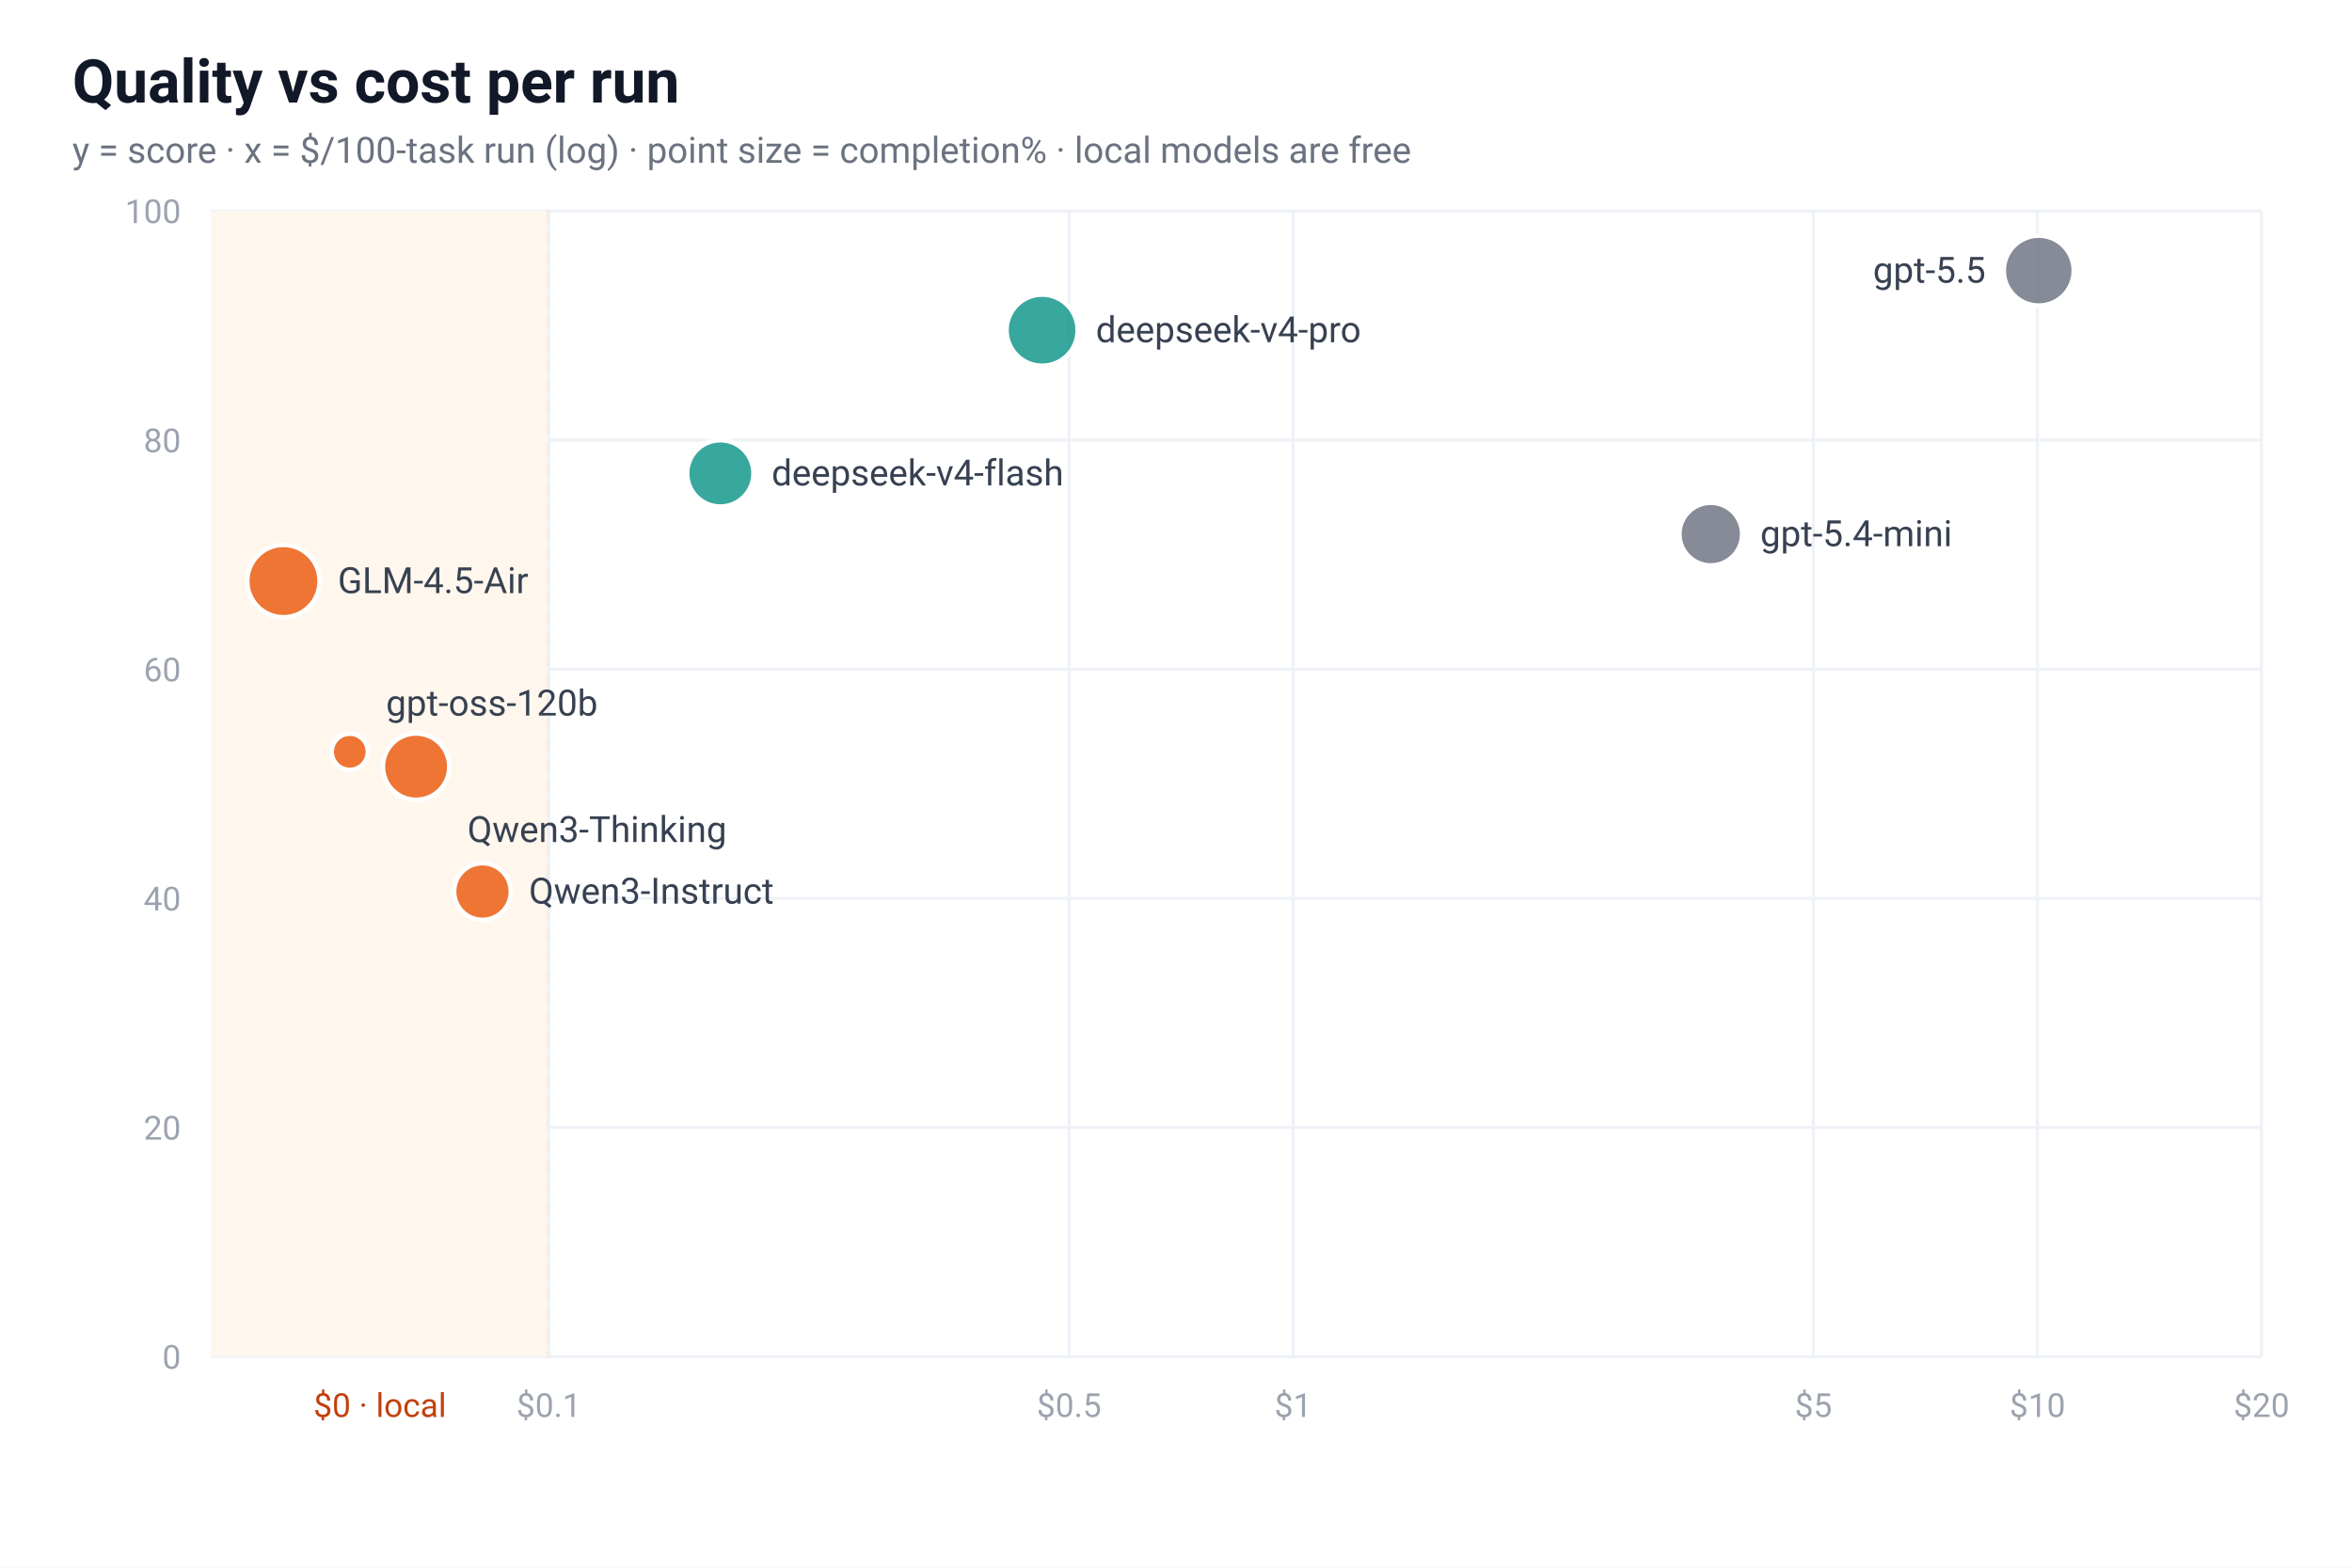
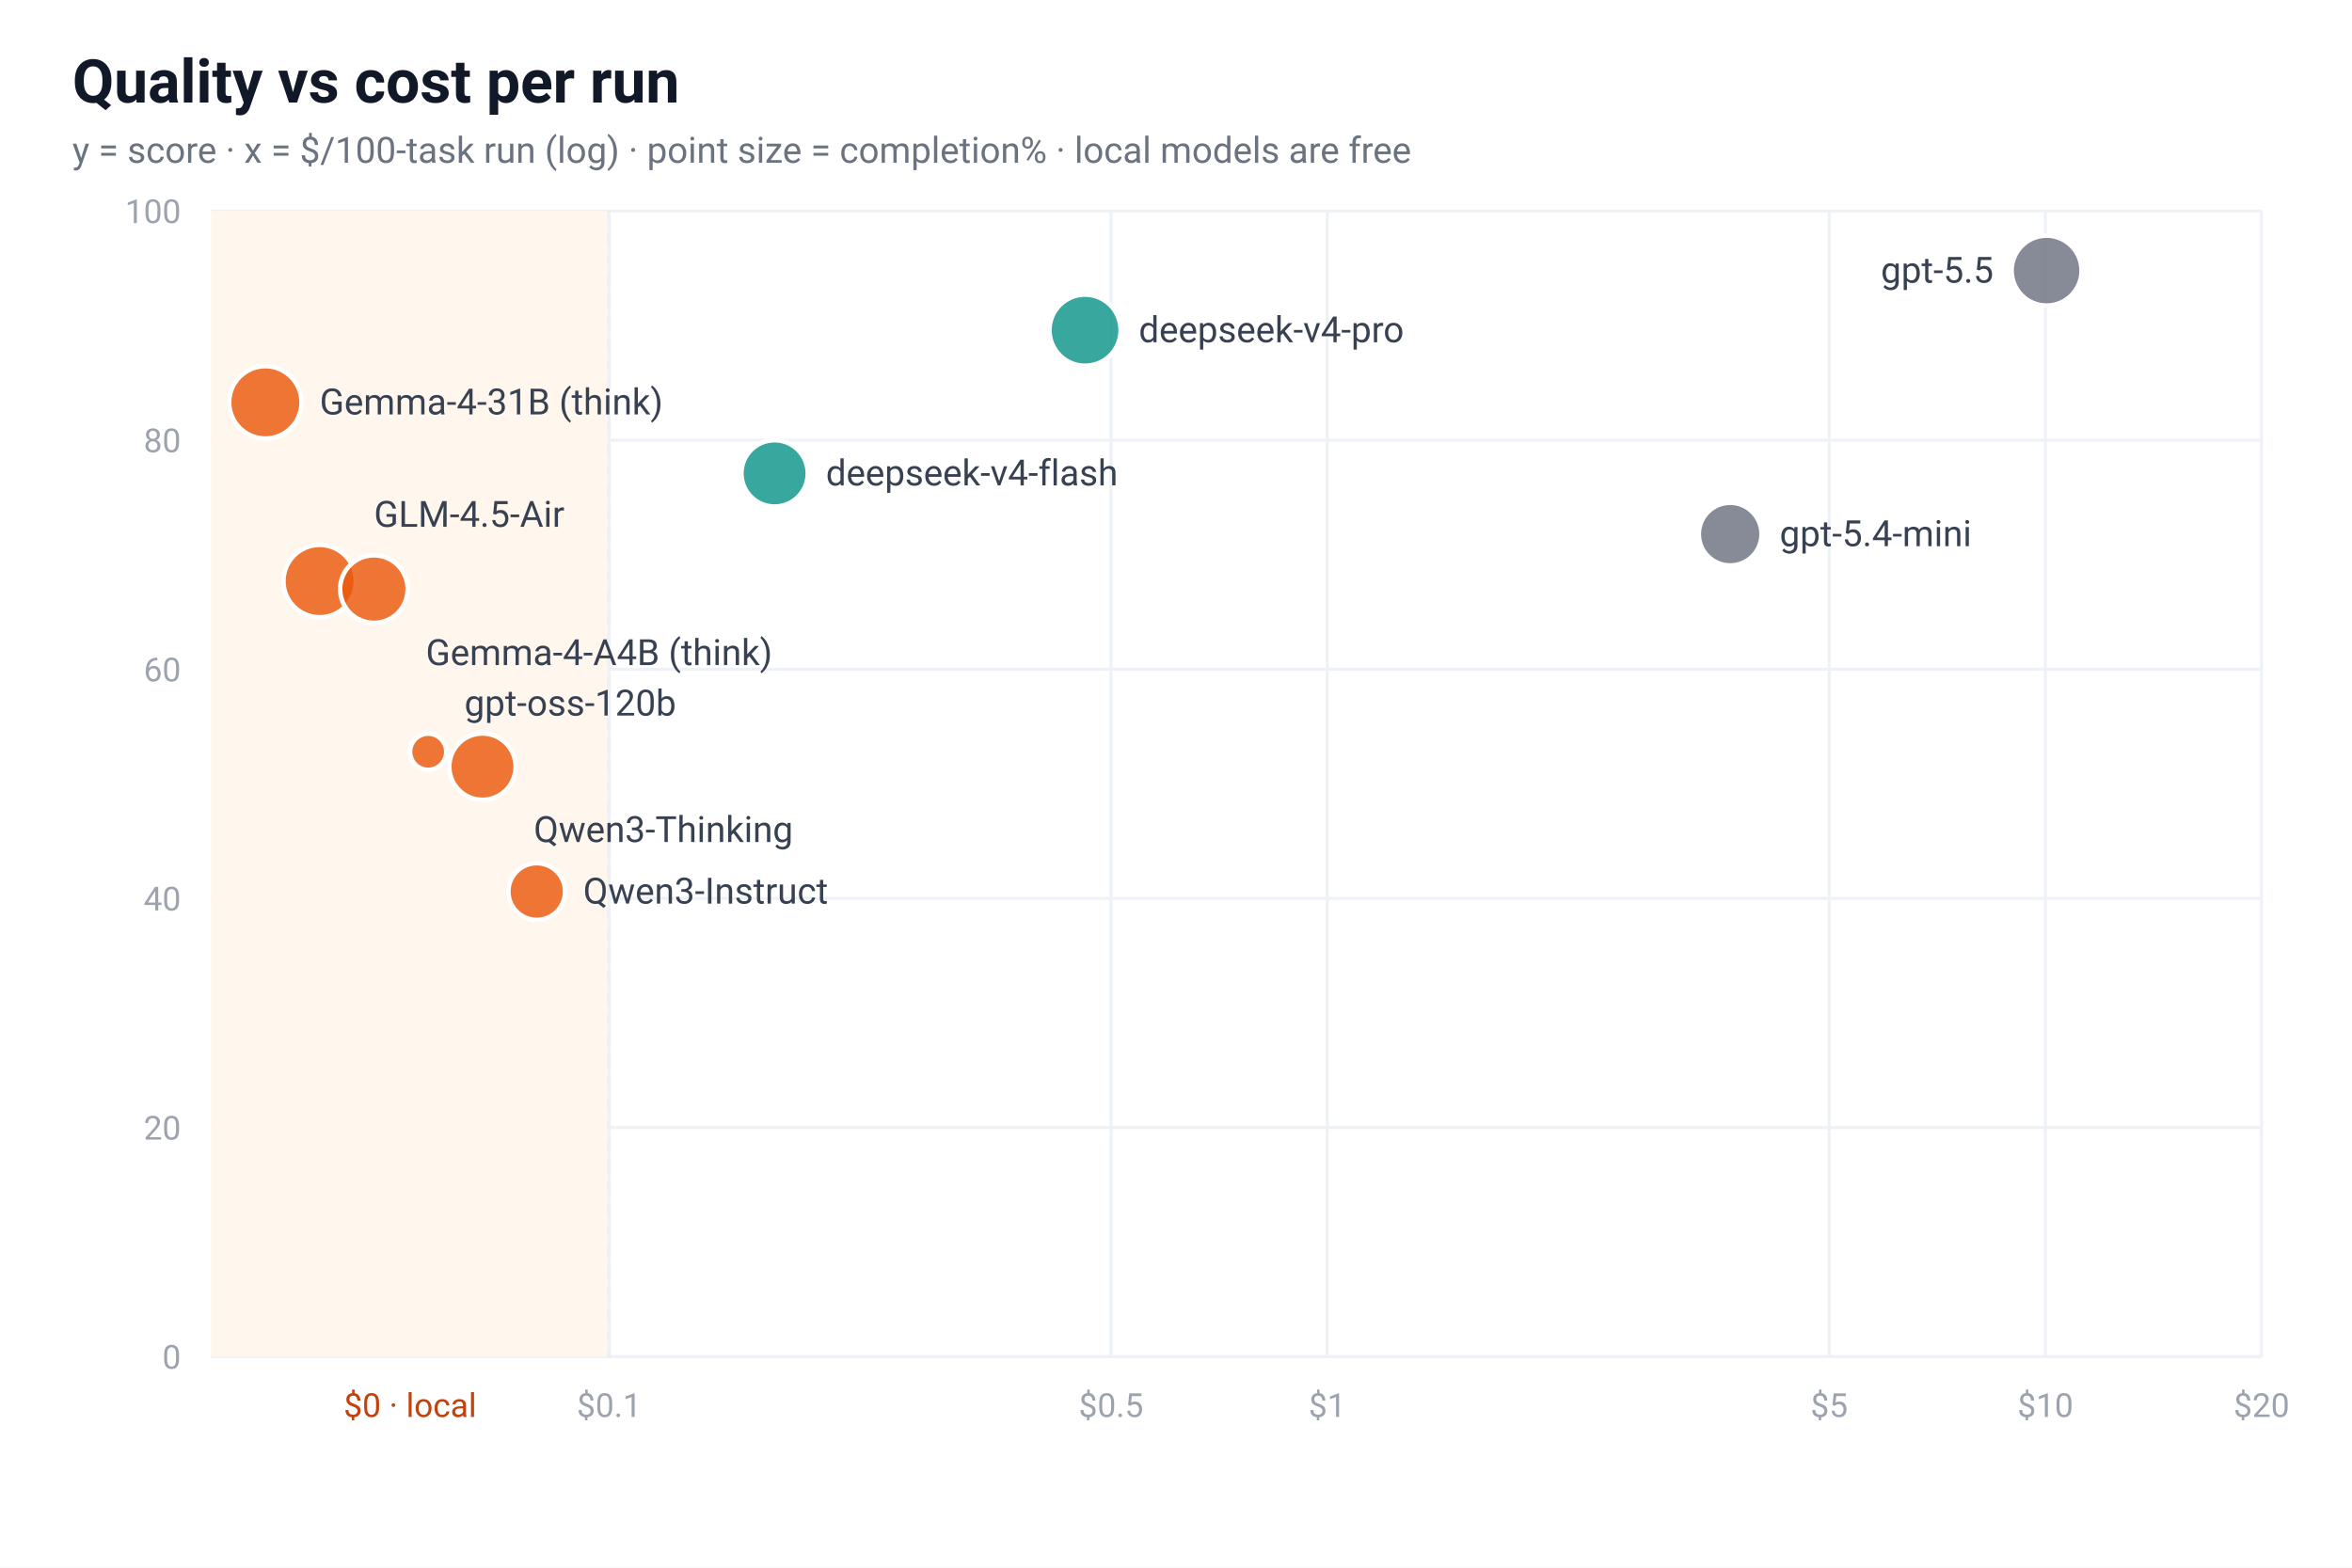
<svg xmlns="http://www.w3.org/2000/svg" width="780" height="520" font-family="-apple-system,Segoe UI,Roboto,sans-serif">
  <rect width="780" height="520" fill="#ffffff" />
  <text x="24" y="34" font-size="20" font-weight="700" fill="#111827">Quality vs cost per run</text>
  <text x="24" y="54" font-size="12" fill="#6b7280">y = score · x = $/100-task run (log) · point size = completion% · local models are free</text>
  <line x1="70" y1="450" x2="750" y2="450" stroke="#eef2f7" />
  <text x="60" y="454" font-size="11" fill="#9ca3af" text-anchor="end">0</text>
  <line x1="70" y1="374" x2="750" y2="374" stroke="#eef2f7" />
  <text x="60" y="378" font-size="11" fill="#9ca3af" text-anchor="end">20</text>
  <line x1="70" y1="298" x2="750" y2="298" stroke="#eef2f7" />
  <text x="60" y="302" font-size="11" fill="#9ca3af" text-anchor="end">40</text>
  <line x1="70" y1="222" x2="750" y2="222" stroke="#eef2f7" />
  <text x="60" y="226" font-size="11" fill="#9ca3af" text-anchor="end">60</text>
  <line x1="70" y1="146" x2="750" y2="146" stroke="#eef2f7" />
  <text x="60" y="150" font-size="11" fill="#9ca3af" text-anchor="end">80</text>
  <line x1="70" y1="70" x2="750" y2="70" stroke="#eef2f7" />
  <text x="60" y="74" font-size="11" fill="#9ca3af" text-anchor="end">100</text>
-   <rect x="70" y="70" width="112" height="380" fill="#fff7ed" />
-   <line x1="182" y1="70" x2="182" y2="450" stroke="#fdba74" stroke-dasharray="4 3" />
-   <text x="126" y="470" font-size="11" fill="#c2410c" text-anchor="middle">$0 · local</text>
-   <line x1="182" y1="70" x2="182" y2="450" stroke="#eef2f7" />
-   <text x="182" y="470" font-size="11" fill="#9ca3af" text-anchor="middle">$0.1</text>
-   <line x1="354.538" y1="70" x2="354.538" y2="450" stroke="#eef2f7" />
-   <text x="354.538" y="470" font-size="11" fill="#9ca3af" text-anchor="middle">$0.5</text>
-   <line x1="428.846" y1="70" x2="428.846" y2="450" stroke="#eef2f7" />
-   <text x="428.846" y="470" font-size="11" fill="#9ca3af" text-anchor="middle">$1</text>
-   <line x1="601.384" y1="70" x2="601.384" y2="450" stroke="#eef2f7" />
-   <text x="601.384" y="470" font-size="11" fill="#9ca3af" text-anchor="middle">$5</text>
-   <line x1="675.692" y1="70" x2="675.692" y2="450" stroke="#eef2f7" />
-   <text x="675.692" y="470" font-size="11" fill="#9ca3af" text-anchor="middle">$10</text>
+   <rect x="70" y="70" width="132" height="380" fill="#fff7ed" />
+   <line x1="202" y1="70" x2="202" y2="450" stroke="#fdba74" stroke-dasharray="4 3" />
+   <text x="136" y="470" font-size="11" fill="#c2410c" text-anchor="middle">$0 · local</text>
+   <line x1="202" y1="70" x2="202" y2="450" stroke="#eef2f7" />
+   <text x="202" y="470" font-size="11" fill="#9ca3af" text-anchor="middle">$0.1</text>
+   <line x1="368.463" y1="70" x2="368.463" y2="450" stroke="#eef2f7" />
+   <text x="368.463" y="470" font-size="11" fill="#9ca3af" text-anchor="middle">$0.5</text>
+   <line x1="440.154" y1="70" x2="440.154" y2="450" stroke="#eef2f7" />
+   <text x="440.154" y="470" font-size="11" fill="#9ca3af" text-anchor="middle">$1</text>
+   <line x1="606.617" y1="70" x2="606.617" y2="450" stroke="#eef2f7" />
+   <text x="606.617" y="470" font-size="11" fill="#9ca3af" text-anchor="middle">$5</text>
+   <line x1="678.308" y1="70" x2="678.308" y2="450" stroke="#eef2f7" />
+   <text x="678.308" y="470" font-size="11" fill="#9ca3af" text-anchor="middle">$10</text>
  <line x1="750" y1="70" x2="750" y2="450" stroke="#eef2f7" />
  <text x="750" y="470" font-size="11" fill="#9ca3af" text-anchor="middle">$20</text>
-   <circle cx="676.12" cy="89.76" r="11.6" fill="#6b7280" fill-opacity="0.82" stroke="#ffffff" stroke-width="1.5" />
-   <text x="658.52" y="93.76" font-size="12" fill="#374151" text-anchor="end">gpt-5.5</text>
-   <circle cx="345.599" cy="109.52" r="11.8" fill="#0d9488" fill-opacity="0.82" stroke="#ffffff" stroke-width="1.5" />
-   <text x="363.399" y="113.52" font-size="12" fill="#374151" text-anchor="start">deepseek-v4-pro</text>
-   <circle cx="238.885" cy="157.02" r="11" fill="#0d9488" fill-opacity="0.82" stroke="#ffffff" stroke-width="1.5" />
-   <text x="255.885" y="161.02" font-size="12" fill="#374151" text-anchor="start">deepseek-v4-flash</text>
-   <circle cx="567.352" cy="177.16" r="10.4" fill="#6b7280" fill-opacity="0.82" stroke="#ffffff" stroke-width="1.5" />
-   <text x="583.752" y="181.16" font-size="12" fill="#374151" text-anchor="start">gpt-5.4-mini</text>
-   <circle cx="94" cy="192.74" r="12" fill="#ea580c" fill-opacity="0.82" stroke="#ffffff" stroke-width="1.5" />
-   <text x="112" y="196.74" font-size="12" fill="#374151" text-anchor="start">GLM-4.5-Air</text>
-   <circle cx="116" cy="249.36" r="6" fill="#ea580c" fill-opacity="0.82" stroke="#ffffff" stroke-width="1.5" />
-   <text x="128" y="237.36" font-size="12" fill="#374151" text-anchor="start">gpt-oss-120b</text>
-   <circle cx="138" cy="254.3" r="11" fill="#ea580c" fill-opacity="0.82" stroke="#ffffff" stroke-width="1.5" />
-   <text x="155" y="279.3" font-size="12" fill="#374151" text-anchor="start">Qwen3-Thinking</text>
-   <circle cx="160" cy="295.72" r="9.4" fill="#ea580c" fill-opacity="0.82" stroke="#ffffff" stroke-width="1.5" />
-   <text x="175.4" y="299.72" font-size="12" fill="#374151" text-anchor="start">Qwen3-Instruct</text>
+   <circle cx="678.721" cy="89.76" r="11.6" fill="#6b7280" fill-opacity="0.82" stroke="#ffffff" stroke-width="1.5" />
+   <text x="661.121" y="93.76" font-size="12" fill="#374151" text-anchor="end">gpt-5.5</text>
+   <circle cx="359.839" cy="109.52" r="11.8" fill="#0d9488" fill-opacity="0.82" stroke="#ffffff" stroke-width="1.5" />
+   <text x="377.639" y="113.52" font-size="12" fill="#374151" text-anchor="start">deepseek-v4-pro</text>
+   <circle cx="88" cy="133.46" r="12" fill="#ea580c" fill-opacity="0.82" stroke="#ffffff" stroke-width="1.5" />
+   <text x="106" y="137.46" font-size="12" fill="#374151" text-anchor="start">Gemma-4-31B (think)</text>
+   <circle cx="256.882" cy="157.02" r="11" fill="#0d9488" fill-opacity="0.82" stroke="#ffffff" stroke-width="1.5" />
+   <text x="273.882" y="161.02" font-size="12" fill="#374151" text-anchor="start">deepseek-v4-flash</text>
+   <circle cx="573.783" cy="177.16" r="10.4" fill="#6b7280" fill-opacity="0.82" stroke="#ffffff" stroke-width="1.5" />
+   <text x="590.183" y="181.16" font-size="12" fill="#374151" text-anchor="start">gpt-5.4-mini</text>
+   <circle cx="106" cy="192.74" r="12" fill="#ea580c" fill-opacity="0.82" stroke="#ffffff" stroke-width="1.5" />
+   <text x="124" y="174.74" font-size="12" fill="#374151" text-anchor="start">GLM-4.5-Air</text>
+   <circle cx="124" cy="195.4" r="11.2" fill="#ea580c" fill-opacity="0.82" stroke="#ffffff" stroke-width="1.5" />
+   <text x="141.2" y="220.6" font-size="12" fill="#374151" text-anchor="start">Gemma-4-A4B (think)</text>
+   <circle cx="142" cy="249.36" r="6" fill="#ea580c" fill-opacity="0.82" stroke="#ffffff" stroke-width="1.5" />
+   <text x="154" y="237.36" font-size="12" fill="#374151" text-anchor="start">gpt-oss-120b</text>
+   <circle cx="160" cy="254.3" r="11" fill="#ea580c" fill-opacity="0.82" stroke="#ffffff" stroke-width="1.5" />
+   <text x="177" y="279.3" font-size="12" fill="#374151" text-anchor="start">Qwen3-Thinking</text>
+   <circle cx="178" cy="295.72" r="9.4" fill="#ea580c" fill-opacity="0.82" stroke="#ffffff" stroke-width="1.5" />
+   <text x="193.4" y="299.72" font-size="12" fill="#374151" text-anchor="start">Qwen3-Instruct</text>
</svg>
